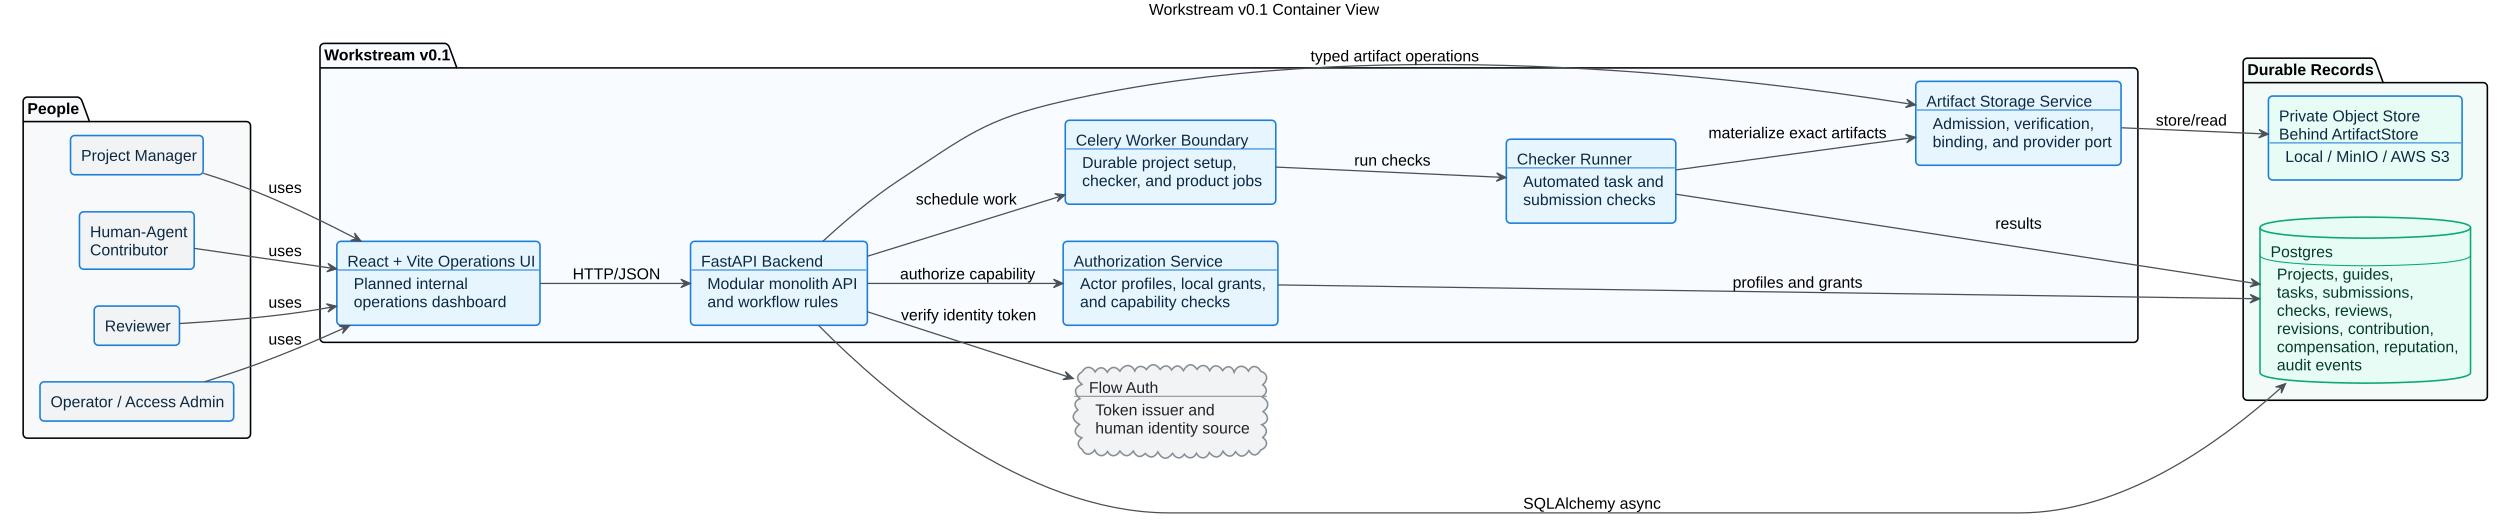
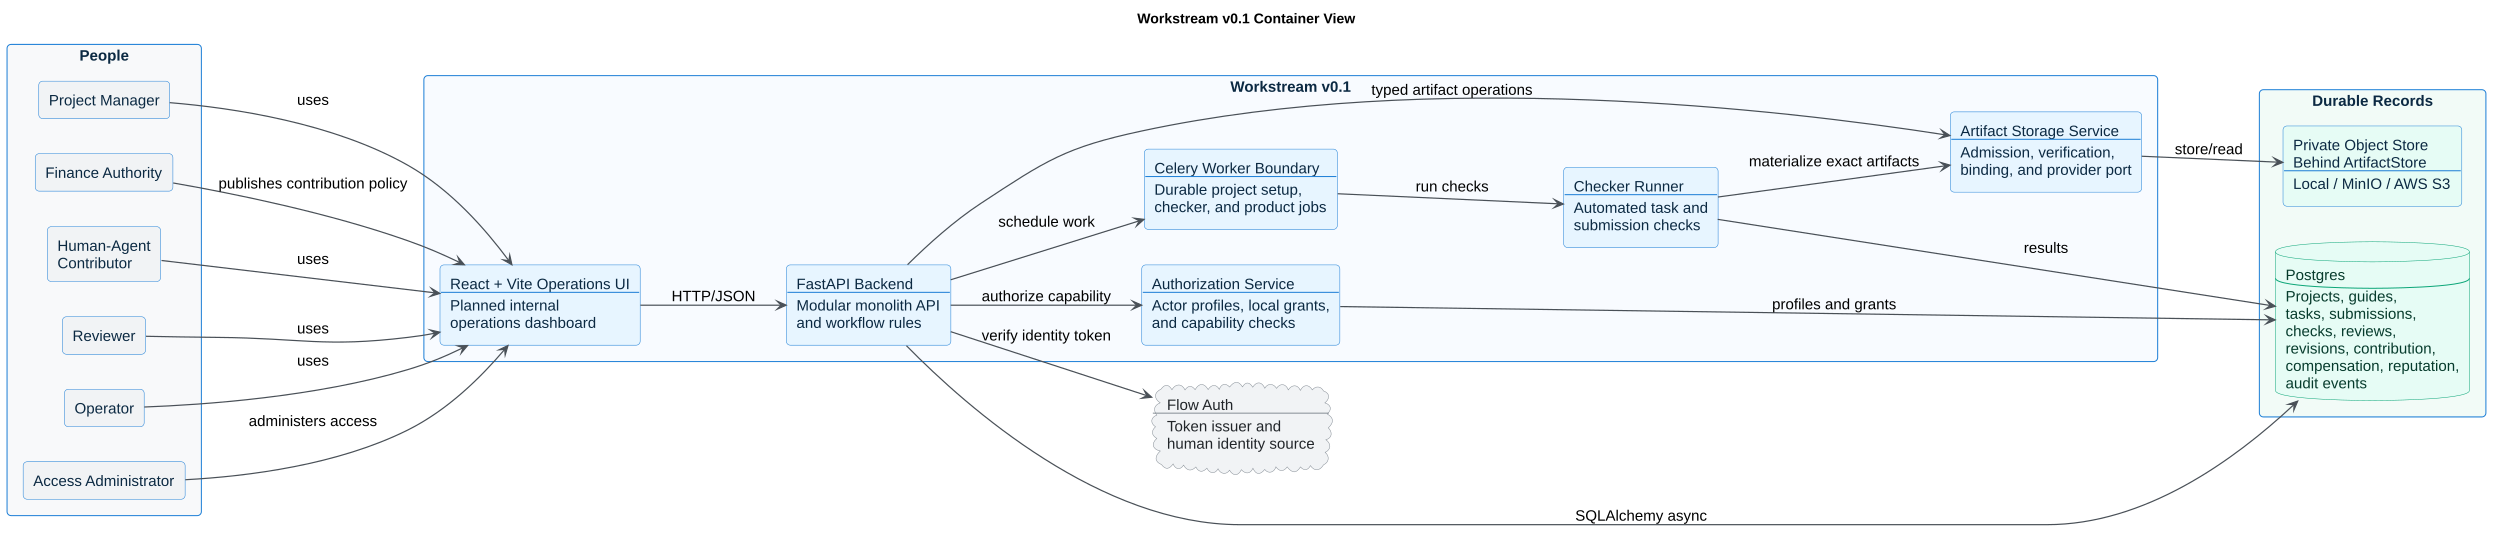
- <svg xmlns="http://www.w3.org/2000/svg" contentScriptType="application/ecmascript" contentStyleType="text/css" height="499px" preserveAspectRatio="none" style="width:2375px;height:499px;" version="1.1" viewBox="0 0 2375 499" width="2375px" zoomAndPan="magnify">
+ <svg xmlns="http://www.w3.org/2000/svg" contentStyleType="text/css" data-diagram-type="DESCRIPTION" height="536px" preserveAspectRatio="none" style="width:2483px;height:536px;background:#FFFFFF;" version="1.1" viewBox="0 0 2483 536" width="2483px" zoomAndPan="magnify">
  <defs />
  <g>
-     <text fill="#000000" font-family="Arial" font-size="15" lengthAdjust="spacingAndGlyphs" textLength="214" x="1091.5" y="14.07">Workstream v0.1 Container View</text>
-     <path d="M26,92.249 L74,92.249 A6,6 0 0 1 78,96.249 L85,115.497 L234,115.497 A4,4 0 0 1 238,119.497 L238,412.248 A4,4 0 0 1 234,416.248 L26,416.248 A4,4 0 0 1 22,412.248 L22,96.249 A4,4 0 0 1 26,92.249 " fill="#F8F9FA" style="stroke: #000000; stroke-width: 1.5;" />
-     <line style="stroke: #000000; stroke-width: 1.5;" x1="22" x2="85" y1="115.497" y2="115.497" />
-     <text fill="#000000" font-family="Arial" font-size="15" font-weight="bold" lengthAdjust="spacingAndGlyphs" textLength="50" x="26" y="108.318">People</text>
-     <path d="M308,41.248 L423,41.248 A6,6 0 0 1 427,45.248 L434,64.497 L2027,64.497 A4,4 0 0 1 2031,68.497 L2031,321.248 A4,4 0 0 1 2027,325.248 L308,325.248 A4,4 0 0 1 304,321.248 L304,45.248 A4,4 0 0 1 308,41.248 " fill="#F8FBFF" style="stroke: #000000; stroke-width: 1.5;" />
-     <line style="stroke: #000000; stroke-width: 1.5;" x1="304" x2="434" y1="64.497" y2="64.497" />
-     <text fill="#000000" font-family="Arial" font-size="15" font-weight="bold" lengthAdjust="spacingAndGlyphs" textLength="117" x="308" y="57.318">Workstream v0.1</text>
-     <path d="M2135,55.248 L2253,55.248 A6,6 0 0 1 2257,59.248 L2264,78.497 L2359,78.497 A4,4 0 0 1 2363,82.497 L2363,376.248 A4,4 0 0 1 2359,380.248 L2135,380.248 A4,4 0 0 1 2131,376.248 L2131,59.248 A4,4 0 0 1 2135,55.248 " fill="#F2FBF7" style="stroke: #000000; stroke-width: 1.5;" />
-     <line style="stroke: #000000; stroke-width: 1.5;" x1="2131" x2="2264" y1="78.497" y2="78.497" />
-     <text fill="#000000" font-family="Arial" font-size="15" font-weight="bold" lengthAdjust="spacingAndGlyphs" textLength="120" x="2135" y="71.318">Durable Records</text>
-     <rect fill="#F1F3F5" height="37.248" rx="4" ry="4" style="stroke: #1C7ED6; stroke-width: 1.5;" width="126" x="67" y="128.749" />
-     <text fill="#0B2942" font-family="Arial" font-size="15" lengthAdjust="spacingAndGlyphs" textLength="106" x="77" y="152.818">Project Manager</text>
-     <rect fill="#F1F3F5" height="54.497" rx="4" ry="4" style="stroke: #1C7ED6; stroke-width: 1.5;" width="109" x="75.5" y="201.249" />
-     <text fill="#0B2942" font-family="Arial" font-size="15" lengthAdjust="spacingAndGlyphs" textLength="89" x="85.5" y="225.318">Human-Agent</text>
-     <text fill="#0B2942" font-family="Arial" font-size="15" lengthAdjust="spacingAndGlyphs" textLength="72" x="85.5" y="242.567">Contributor</text>
-     <rect fill="#F1F3F5" height="37.248" rx="4" ry="4" style="stroke: #1C7ED6; stroke-width: 1.5;" width="81" x="89.5" y="290.748" />
-     <text fill="#0B2942" font-family="Arial" font-size="15" lengthAdjust="spacingAndGlyphs" textLength="61" x="99.5" y="314.818">Reviewer</text>
-     <rect fill="#F1F3F5" height="37.248" rx="4" ry="4" style="stroke: #1C7ED6; stroke-width: 1.5;" width="184" x="38" y="362.748" />
-     <text fill="#0B2942" font-family="Arial" font-size="15" lengthAdjust="spacingAndGlyphs" textLength="164" x="48" y="386.818">Operator / Access Admin</text>
-     <rect fill="#E7F5FF" height="79.746" rx="4" ry="4" style="stroke: #1C7ED6; stroke-width: 1.5;" width="193" x="320" y="229.249" />
-     <text fill="#0B2942" font-family="Arial" font-size="15" lengthAdjust="spacingAndGlyphs" textLength="173" x="330" y="253.318">React + Vite Operations UI</text>
-     <line style="stroke: #1C7ED6; stroke-width: 1.0;" x1="321" x2="512" y1="256.497" y2="256.497" />
-     <text fill="#0B2942" font-family="Arial" font-size="15" lengthAdjust="spacingAndGlyphs" textLength="104" x="336" y="274.567">Planned internal</text>
-     <text fill="#0B2942" font-family="Arial" font-size="15" lengthAdjust="spacingAndGlyphs" textLength="141" x="336" y="291.815">operations dashboard</text>
-     <rect fill="#E7F5FF" height="79.746" rx="4" ry="4" style="stroke: #1C7ED6; stroke-width: 1.5;" width="168" x="656" y="229.249" />
-     <text fill="#0B2942" font-family="Arial" font-size="15" lengthAdjust="spacingAndGlyphs" textLength="112" x="666" y="253.318">FastAPI Backend</text>
-     <line style="stroke: #1C7ED6; stroke-width: 1.0;" x1="657" x2="823" y1="256.497" y2="256.497" />
-     <text fill="#0B2942" font-family="Arial" font-size="15" lengthAdjust="spacingAndGlyphs" textLength="136" x="672" y="274.567">Modular monolith API</text>
-     <text fill="#0B2942" font-family="Arial" font-size="15" lengthAdjust="spacingAndGlyphs" textLength="121" x="672" y="291.815">and workflow rules</text>
-     <rect fill="#E7F5FF" height="79.746" rx="4" ry="4" style="stroke: #1C7ED6; stroke-width: 1.5;" width="204" x="1010" y="229.249" />
-     <text fill="#0B2942" font-family="Arial" font-size="15" lengthAdjust="spacingAndGlyphs" textLength="137" x="1020" y="253.318">Authorization Service</text>
-     <line style="stroke: #1C7ED6; stroke-width: 1.0;" x1="1011" x2="1213" y1="256.497" y2="256.497" />
-     <text fill="#0B2942" font-family="Arial" font-size="15" lengthAdjust="spacingAndGlyphs" textLength="172" x="1026" y="274.567">Actor profiles, local grants,</text>
-     <text fill="#0B2942" font-family="Arial" font-size="15" lengthAdjust="spacingAndGlyphs" textLength="139" x="1026" y="291.815">and capability checks</text>
-     <rect fill="#E7F5FF" height="79.746" rx="4" ry="4" style="stroke: #1C7ED6; stroke-width: 1.5;" width="200" x="1012" y="114.249" />
-     <text fill="#0B2942" font-family="Arial" font-size="15" lengthAdjust="spacingAndGlyphs" textLength="160" x="1022" y="138.318">Celery Worker Boundary</text>
-     <line style="stroke: #1C7ED6; stroke-width: 1.0;" x1="1013" x2="1211" y1="141.497" y2="141.497" />
-     <text fill="#0B2942" font-family="Arial" font-size="15" lengthAdjust="spacingAndGlyphs" textLength="143" x="1028" y="159.567">Durable project setup,</text>
-     <text fill="#0B2942" font-family="Arial" font-size="15" lengthAdjust="spacingAndGlyphs" textLength="168" x="1028" y="176.815">checker, and product jobs</text>
-     <rect fill="#E7F5FF" height="79.746" rx="4" ry="4" style="stroke: #1C7ED6; stroke-width: 1.5;" width="161" x="1431" y="132.249" />
-     <text fill="#0B2942" font-family="Arial" font-size="15" lengthAdjust="spacingAndGlyphs" textLength="107" x="1441" y="156.318">Checker Runner</text>
-     <line style="stroke: #1C7ED6; stroke-width: 1.0;" x1="1432" x2="1591" y1="159.497" y2="159.497" />
-     <text fill="#0B2942" font-family="Arial" font-size="15" lengthAdjust="spacingAndGlyphs" textLength="129" x="1447" y="177.567">Automated task and</text>
-     <text fill="#0B2942" font-family="Arial" font-size="15" lengthAdjust="spacingAndGlyphs" textLength="126" x="1447" y="194.815">submission checks</text>
-     <rect fill="#E7F5FF" height="79.746" rx="4" ry="4" style="stroke: #1C7ED6; stroke-width: 1.5;" width="195" x="1820" y="77.249" />
-     <text fill="#0B2942" font-family="Arial" font-size="15" lengthAdjust="spacingAndGlyphs" textLength="153" x="1830" y="101.318">Artifact Storage Service</text>
-     <line style="stroke: #1C7ED6; stroke-width: 1.0;" x1="1821" x2="2014" y1="104.497" y2="104.497" />
-     <text fill="#0B2942" font-family="Arial" font-size="15" lengthAdjust="spacingAndGlyphs" textLength="149" x="1836" y="122.567">Admission, verification,</text>
-     <text fill="#0B2942" font-family="Arial" font-size="15" lengthAdjust="spacingAndGlyphs" textLength="163" x="1836" y="139.815">binding, and provider port</text>
-     <path d="M2147,216.249 C2147,206.249 2247,206.249 2247,206.249 C2247,206.249 2347,206.249 2347,216.249 L2347,353.988 C2347,363.988 2247,363.988 2247,363.988 C2247,363.988 2147,363.988 2147,353.988 L2147,216.249 " fill="#E6FCF5" style="stroke: #0CA678; stroke-width: 1.5;" />
-     <path d="M2147,216.249 C2147,226.249 2247,226.249 2247,226.249 C2247,226.249 2347,226.249 2347,216.249 " fill="none" style="stroke: #0CA678; stroke-width: 1.5;" />
-     <text fill="#063B2C" font-family="Arial" font-size="15" lengthAdjust="spacingAndGlyphs" textLength="59" x="2157" y="244.318">Postgres</text>
-     <path d="M2147,242.497 C2147,252.497 2247,252.497 2247,252.497 C2247,252.497 2347,252.497 2347,242.497 " fill="none" style="stroke: #0CA678; stroke-width: 1.0;" />
-     <text fill="#063B2C" font-family="Arial" font-size="15" lengthAdjust="spacingAndGlyphs" textLength="109" x="2163" y="265.567">Projects, guides,</text>
-     <text fill="#063B2C" font-family="Arial" font-size="15" lengthAdjust="spacingAndGlyphs" textLength="130" x="2163" y="282.815">tasks, submissions,</text>
-     <text fill="#063B2C" font-family="Arial" font-size="15" lengthAdjust="spacingAndGlyphs" textLength="109" x="2163" y="300.064">checks, reviews,</text>
-     <text fill="#063B2C" font-family="Arial" font-size="15" lengthAdjust="spacingAndGlyphs" textLength="145" x="2163" y="317.312">revisions, contribution,</text>
-     <text fill="#063B2C" font-family="Arial" font-size="15" lengthAdjust="spacingAndGlyphs" textLength="168" x="2163" y="334.561">compensation, reputation,</text>
-     <text fill="#063B2C" font-family="Arial" font-size="15" lengthAdjust="spacingAndGlyphs" textLength="78" x="2163" y="351.81">audit events</text>
-     <rect fill="#E6FCF5" height="79.746" rx="4" ry="4" style="stroke: #1C7ED6; stroke-width: 1.5;" width="184" x="2155" y="91.249" />
-     <text fill="#0B2942" font-family="Arial" font-size="15" lengthAdjust="spacingAndGlyphs" textLength="131" x="2165" y="115.318">Private Object Store</text>
-     <text fill="#0B2942" font-family="Arial" font-size="15" lengthAdjust="spacingAndGlyphs" textLength="129" x="2165" y="132.567">Behind ArtifactStore</text>
-     <line style="stroke: #1C7ED6; stroke-width: 1.0;" x1="2156" x2="2338" y1="135.746" y2="135.746" />
-     <text fill="#0B2942" font-family="Arial" font-size="15" lengthAdjust="spacingAndGlyphs" textLength="152" x="2171" y="153.815">Local / MinIO / AWS S3</text>
-     <path d="M1028.169,353.051 C1031.524,347.091 1037.165,348.011 1040.405,353.178 C1043.921,347.934 1048.691,348.215 1051.942,353.469 C1055.189,347.998 1059.856,347.562 1063.922,352.528 C1067.431,346.584 1074.345,344.619 1078.046,352.33 C1080.313,346.964 1085.731,346.851 1089.148,350.988 C1093.622,344.928 1097.675,345.014 1102.23,350.9 C1105.836,346.65 1109.766,346.225 1112.991,351.339 C1117.021,346.125 1120.88,346.55 1124.218,352.063 C1127.886,345.923 1132.349,344.081 1137.258,350.804 C1141.046,345.23 1146.548,346.496 1149.195,352.029 C1152.533,345.731 1158.168,346.476 1161.543,351.99 C1165.224,346.71 1170.469,347.249 1172.452,353.584 C1175.286,346.423 1182.091,346.312 1186.046,352.437 C1189.329,346.177 1194.811,347.302 1197.798,352.735 C1204.955,355.194 1204.591,361.346 1199.688,365.58 C1204.575,369.265 1203.881,373.905 1198.882,376.886 C1205.292,380.565 1206.483,386.376 1200.032,391.097 C1205.466,394.775 1205.735,401.024 1198.757,403.418 C1204.053,406.906 1204.551,411.299 1199.68,415.56 C1205.569,420.145 1203.474,425.104 1197.592,427.657 C1194.323,433.153 1190.267,434.008 1186.473,428.173 C1182.754,433.9 1178.516,435.611 1173.771,429.252 C1170.127,435.568 1164.974,433.7 1161.812,428.741 C1158.361,435.931 1153.55,435.413 1148.854,430.024 C1146.077,436.408 1140.035,436.498 1136.562,430.727 C1134.068,435.946 1128.464,436.296 1125.222,431.58 C1121.371,436.723 1117.071,435.689 1113.96,430.752 C1108.479,437.357 1104.102,436.574 1099.988,429.369 C1096.476,434.872 1092.84,435.952 1088.019,430.846 C1082.97,435.605 1079.631,433.945 1076.584,428.583 C1072.159,434.538 1068.308,434.247 1063.908,428.555 C1060.897,433.59 1055.698,435.015 1052.206,429.068 C1048.119,434.922 1042.644,433.632 1039.968,427.614 C1036.703,432.377 1030.962,433.26 1028.115,427.158 C1023.32,423.73 1022.983,419.761 1027.688,415.97 C1020.419,413.082 1019.355,408.445 1025.441,403.207 C1019.056,399.504 1017.002,394.705 1023.857,389.475 C1020.121,385.508 1020.295,381.008 1025.866,378.792 C1020.278,373.478 1019.924,368.459 1027.82,365.063 C1022.654,361.042 1022.017,356.743 1028.169,353.051 " fill="#F1F3F5" style="stroke: #868E96; stroke-width: 1.5;" />
-     <text fill="#212529" font-family="Arial" font-size="15" lengthAdjust="spacingAndGlyphs" textLength="64" x="1034.5" y="373.318">Flow Auth</text>
-     <line style="stroke: #868E96; stroke-width: 1.0;" x1="1020.5" x2="1203.5" y1="376.497" y2="376.497" />
-     <text fill="#212529" font-family="Arial" font-size="15" lengthAdjust="spacingAndGlyphs" textLength="112" x="1040.5" y="394.567">Token issuer and</text>
-     <text fill="#212529" font-family="Arial" font-size="15" lengthAdjust="spacingAndGlyphs" textLength="143" x="1040.5" y="411.815">human identity source</text>
-     <path d="M193.14,164.629 C210.46,170.029 229.14,176.388 246,183.249 C276.9,195.819 309.83,211.879 338.36,226.698 " fill="none" id="project_manager-&gt;frontend" style="stroke: #495057; stroke-width: 1.2;" />
-     <polygon fill="#495057" points="342.9,229.069,336.776,221.355,338.469,226.753,333.071,228.445,342.9,229.069" style="stroke: #495057; stroke-width: 1.2;" />
-     <text fill="#000000" font-family="Arial" font-size="15" lengthAdjust="spacingAndGlyphs" textLength="32" x="255" y="183.318">uses</text>
-     <path d="M184.51,235.958 C221.17,241.238 270.91,248.409 314.85,254.738 " fill="none" id="contributor-&gt;frontend" style="stroke: #495057; stroke-width: 1.2;" />
-     <polygon fill="#495057" points="319.9,255.469,311.565,250.222,314.951,254.753,310.42,258.14,319.9,255.469" style="stroke: #495057; stroke-width: 1.2;" />
-     <text fill="#000000" font-family="Arial" font-size="15" lengthAdjust="spacingAndGlyphs" textLength="32" x="255" y="243.318">uses</text>
-     <path d="M170.52,307.358 C202.36,305.509 248.22,302.089 288,296.248 C296.69,294.978 305.67,293.469 314.67,291.818 " fill="none" id="reviewer-&gt;frontend" style="stroke: #495057; stroke-width: 1.2;" />
-     <polygon fill="#495057" points="319.66,290.899,310.08,288.612,314.744,291.813,311.543,296.477,319.66,290.899" style="stroke: #495057; stroke-width: 1.2;" />
-     <text fill="#000000" font-family="Arial" font-size="15" lengthAdjust="spacingAndGlyphs" textLength="32" x="255" y="292.318">uses</text>
-     <path d="M194.36,362.678 C211.25,357.389 229.42,351.378 246,345.248 C272.77,335.349 301.28,323.219 327.14,311.568 " fill="none" id="operator-&gt;frontend" style="stroke: #495057; stroke-width: 1.2;" />
-     <polygon fill="#495057" points="331.94,309.409,322.091,309.466,327.383,311.466,325.383,316.757,331.94,309.409" style="stroke: #495057; stroke-width: 1.2;" />
-     <text fill="#000000" font-family="Arial" font-size="15" lengthAdjust="spacingAndGlyphs" textLength="32" x="255" y="327.318">uses</text>
-     <path d="M513.09,269.248 C556.67,269.248 607.93,269.248 650.61,269.248 " fill="none" id="frontend-&gt;api" style="stroke: #495057; stroke-width: 1.2;" />
-     <polygon fill="#495057" points="655.77,269.248,646.77,265.248,650.77,269.248,646.77,273.248,655.77,269.248" style="stroke: #495057; stroke-width: 1.2;" />
-     <text fill="#000000" font-family="Arial" font-size="15" lengthAdjust="spacingAndGlyphs" textLength="81" x="544" y="265.318">HTTP/JSON</text>
-     <path d="M824.04,296.178 C880.51,314.498 955.41,338.788 1014.53,357.959 " fill="none" id="api-&gt;flow_auth" style="stroke: #495057; stroke-width: 1.2;" />
-     <polygon fill="#495057" points="1019.48,359.568,1012.153,352.987,1014.724,358.026,1009.685,360.597,1019.48,359.568" style="stroke: #495057; stroke-width: 1.2;" />
-     <text fill="#000000" font-family="Arial" font-size="15" lengthAdjust="spacingAndGlyphs" textLength="122" x="856" y="304.318">verify identity token</text>
-     <path d="M824.04,269.248 C877.4,269.248 947.21,269.248 1004.62,269.248 " fill="none" id="api-&gt;authorization" style="stroke: #495057; stroke-width: 1.2;" />
-     <polygon fill="#495057" points="1009.79,269.248,1000.79,265.248,1004.79,269.248,1000.79,273.248,1009.79,269.248" style="stroke: #495057; stroke-width: 1.2;" />
-     <text fill="#000000" font-family="Arial" font-size="15" lengthAdjust="spacingAndGlyphs" textLength="124" x="855" y="265.318">authorize capability</text>
-     <path d="M1214.04,270.678 C1427.95,273.699 1924.64,280.709 2141.53,283.769 " fill="none" id="authorization-&gt;postgres" style="stroke: #495057; stroke-width: 1.2;" />
-     <polygon fill="#495057" points="2146.6,283.849,2137.658,279.72,2141.601,283.777,2137.544,287.72,2146.6,283.849" style="stroke: #495057; stroke-width: 1.2;" />
-     <text fill="#000000" font-family="Arial" font-size="15" lengthAdjust="spacingAndGlyphs" textLength="120" x="1646" y="273.318">profiles and grants</text>
-     <path d="M778.01,309.488 C840.2,372.478 972.51,487.248 1111,487.248 C1111,487.248 1111,487.248 1918.5,487.248 C2014.26,487.248 2105.47,423.909 2167.2,368.168 " fill="none" id="api-&gt;postgres" style="stroke: #495057; stroke-width: 1.2;" />
-     <polygon fill="#495057" points="2171.22,364.509,2161.873,367.614,2167.524,367.876,2167.262,373.527,2171.22,364.509" style="stroke: #495057; stroke-width: 1.2;" />
-     <text fill="#000000" font-family="Arial" font-size="15" lengthAdjust="spacingAndGlyphs" textLength="129" x="1447" y="483.318">SQLAlchemy async</text>
-     <path d="M781.78,229.189 C802.38,210.208 828.39,188.078 854,171.249 C918.29,129.008 934.99,113.338 1010,96.249 C1295.73,31.128 1645.27,71.829 1814.72,98.879 " fill="none" id="api-&gt;storage_adapter" style="stroke: #495057; stroke-width: 1.2;" />
-     <polygon fill="#495057" points="1819.68,99.668,1811.435,94.282,1814.744,98.87,1810.157,102.179,1819.68,99.668" style="stroke: #495057; stroke-width: 1.2;" />
-     <text fill="#000000" font-family="Arial" font-size="15" lengthAdjust="spacingAndGlyphs" textLength="155" x="1245" y="58.318">typed artifact operations</text>
-     <path d="M824.04,243.439 C878.12,226.629 949.12,204.559 1006.97,186.578 " fill="none" id="api-&gt;jobs" style="stroke: #495057; stroke-width: 1.2;" />
-     <polygon fill="#495057" points="1011.81,185.078,1002.028,183.935,1007.036,186.565,1004.406,191.573,1011.81,185.078" style="stroke: #495057; stroke-width: 1.2;" />
-     <text fill="#000000" font-family="Arial" font-size="15" lengthAdjust="spacingAndGlyphs" textLength="94" x="870" y="194.318">schedule work</text>
-     <path d="M1212.02,158.728 C1277.67,161.708 1362.9,165.569 1425.47,168.399 " fill="none" id="jobs-&gt;checker" style="stroke: #495057; stroke-width: 1.2;" />
-     <polygon fill="#495057" points="1430.69,168.638,1421.882,164.232,1425.695,168.41,1421.517,172.223,1430.69,168.638" style="stroke: #495057; stroke-width: 1.2;" />
-     <text fill="#000000" font-family="Arial" font-size="15" lengthAdjust="spacingAndGlyphs" textLength="72" x="1286.5" y="157.318">run checks</text>
-     <path d="M1592.04,184.499 C1725.28,205.029 1993.49,246.349 2141.68,269.178 " fill="none" id="checker-&gt;postgres" style="stroke: #495057; stroke-width: 1.2;" />
-     <polygon fill="#495057" points="2146.9,269.978,2138.609,264.662,2141.958,269.221,2137.398,272.57,2146.9,269.978" style="stroke: #495057; stroke-width: 1.2;" />
-     <text fill="#000000" font-family="Arial" font-size="15" lengthAdjust="spacingAndGlyphs" textLength="44" x="1895.5" y="217.318">results</text>
-     <path d="M1592.32,161.379 C1655.97,152.719 1745.54,140.518 1814.41,131.149 " fill="none" id="checker-&gt;storage_adapter" style="stroke: #495057; stroke-width: 1.2;" />
-     <polygon fill="#495057" points="1819.75,130.418,1810.295,127.663,1814.795,131.09,1811.368,135.59,1819.75,130.418" style="stroke: #495057; stroke-width: 1.2;" />
-     <text fill="#000000" font-family="Arial" font-size="15" lengthAdjust="spacingAndGlyphs" textLength="166" x="1623" y="131.318">materialize exact artifacts</text>
-     <path d="M2015.43,121.388 C2057.84,123.209 2107.47,125.329 2149.8,127.138 " fill="none" id="storage_adapter-&gt;file_store" style="stroke: #495057; stroke-width: 1.2;" />
-     <polygon fill="#495057" points="2154.93,127.359,2146.11,122.977,2149.935,127.144,2145.767,130.97,2154.93,127.359" style="stroke: #495057; stroke-width: 1.2;" />
-     <text fill="#000000" font-family="Arial" font-size="15" lengthAdjust="spacingAndGlyphs" textLength="66" x="2048" y="119.318">store/read</text>
+     <g class="title" data-source-line="1">
+       <text fill="#000000" font-family="Arial" font-size="14" font-weight="700" lengthAdjust="spacing" textLength="217.075" x="1129.462" y="23.132">Workstream v0.1 Container View</text>
+     </g>
+     <g class="cluster" data-qualified-name="People" data-source-line="29" id="ent0001">
+       <rect fill="#F8F9FA" height="468" rx="4" ry="4" style="stroke:#1C7ED6;stroke-width:1;" width="193" x="7" y="44.099" />
+       <text fill="#0B2942" font-family="Arial" font-size="15" font-weight="700" lengthAdjust="spacing" textLength="49.182" x="78.909" y="60.169">People</text>
+     </g>
+     <g class="cluster" data-qualified-name="Workstream v0.1" data-source-line="40" id="ent0009">
+       <rect fill="#F8FBFF" height="284" rx="4" ry="4" style="stroke:#1C7ED6;stroke-width:1;" width="1722" x="421" y="75.099" />
+       <text fill="#0B2942" font-family="Arial" font-size="15" font-weight="700" lengthAdjust="spacing" textLength="120.059" x="1221.971" y="91.168">Workstream v0.1</text>
+     </g>
+     <g class="cluster" data-qualified-name="Durable Records" data-source-line="49" id="ent0016">
+       <rect fill="#F2FBF7" height="325" rx="4" ry="4" style="stroke:#1C7ED6;stroke-width:1;" width="225" x="2244" y="89.099" />
+       <text fill="#0B2942" font-family="Arial" font-size="15" font-weight="700" lengthAdjust="spacing" textLength="120.037" x="2296.482" y="105.168">Durable Records</text>
+     </g>
+     <g class="entity" data-qualified-name="People.project_manager" data-source-line="30" id="ent0002">
+       <rect fill="#F1F3F5" height="37.248" rx="4" ry="4" style="stroke:#1C7ED6;stroke-width:0.5;" width="130.054" x="38.5" y="80.599" />
+       <text fill="#0B2942" font-family="Arial" font-size="15" lengthAdjust="spacing" textLength="110.054" x="48.5" y="104.668">Project Manager</text>
+     </g>
+     <g class="entity" data-qualified-name="People.finance_authority" data-source-line="31" id="ent0003">
+       <rect fill="#F1F3F5" height="37.248" rx="4" ry="4" style="stroke:#1C7ED6;stroke-width:0.5;" width="136.726" x="35" y="152.599" />
+       <text fill="#0B2942" font-family="Arial" font-size="15" lengthAdjust="spacing" textLength="116.726" x="45" y="176.668">Finance Authority</text>
+     </g>
+     <g class="entity" data-qualified-name="People.contributor" data-source-line="32" id="ent0004">
+       <rect fill="#F1F3F5" height="54.497" rx="4" ry="4" style="stroke:#1C7ED6;stroke-width:0.5;" width="112.549" x="47" y="225.099" />
+       <text fill="#0B2942" font-family="Arial" font-size="15" lengthAdjust="spacing" textLength="92.549" x="57" y="249.168">Human-Agent</text>
+       <text fill="#0B2942" font-family="Arial" font-size="15" lengthAdjust="spacing" textLength="74.202" x="57" y="266.417">Contributor</text>
+     </g>
+     <g class="entity" data-qualified-name="People.reviewer" data-source-line="33" id="ent0005">
+       <rect fill="#F1F3F5" height="37.248" rx="4" ry="4" style="stroke:#1C7ED6;stroke-width:0.5;" width="82.519" x="62" y="314.599" />
+       <text fill="#0B2942" font-family="Arial" font-size="15" lengthAdjust="spacing" textLength="62.52" x="72" y="338.668">Reviewer</text>
+     </g>
+     <g class="entity" data-qualified-name="People.operator" data-source-line="34" id="ent0006">
+       <rect fill="#F1F3F5" height="37.248" rx="4" ry="4" style="stroke:#1C7ED6;stroke-width:0.5;" width="79.194" x="64" y="386.599" />
+       <text fill="#0B2942" font-family="Arial" font-size="15" lengthAdjust="spacing" textLength="59.194" x="74" y="410.668">Operator</text>
+     </g>
+     <g class="entity" data-qualified-name="People.access_administrator" data-source-line="35" id="ent0007">
+       <rect fill="#F1F3F5" height="37.248" rx="4" ry="4" style="stroke:#1C7ED6;stroke-width:0.5;" width="160.874" x="23" y="458.599" />
+       <text fill="#0B2942" font-family="Arial" font-size="15" lengthAdjust="spacing" textLength="140.874" x="33" y="482.668">Access Administrator</text>
+     </g>
+     <g class="entity" data-qualified-name="Workstream v0.1.frontend" data-source-line="41" id="ent0010">
+       <rect fill="#E7F5FF" height="79.746" rx="4" ry="4" style="stroke:#1C7ED6;stroke-width:0.5;" width="198.835" x="437" y="263.099" />
+       <text fill="#0B2942" font-family="Arial" font-size="15" lengthAdjust="spacing" textLength="178.835" x="447" y="287.168">React + Vite Operations UI</text>
+       <line style="stroke:#1C7ED6;stroke-width:1;" x1="438" x2="634.835" y1="290.347" y2="290.347" />
+       <text fill="#0B2942" font-family="Arial" font-size="15" lengthAdjust="spacing" textLength="108.413" x="447" y="308.417">Planned internal</text>
+       <text fill="#0B2942" font-family="Arial" font-size="15" lengthAdjust="spacing" textLength="145.107" x="447" y="325.666">operations dashboard</text>
+     </g>
+     <g class="entity" data-qualified-name="Workstream v0.1.api" data-source-line="42" id="ent0011">
+       <rect fill="#E7F5FF" height="79.746" rx="4" ry="4" style="stroke:#1C7ED6;stroke-width:0.5;" width="163.401" x="781" y="263.099" />
+       <text fill="#0B2942" font-family="Arial" font-size="15" lengthAdjust="spacing" textLength="115.891" x="791" y="287.168">FastAPI Backend</text>
+       <line style="stroke:#1C7ED6;stroke-width:1;" x1="782" x2="943.401" y1="290.347" y2="290.347" />
+       <text fill="#0B2942" font-family="Arial" font-size="15" lengthAdjust="spacing" textLength="143.401" x="791" y="308.417">Modular monolith API</text>
+       <text fill="#0B2942" font-family="Arial" font-size="15" lengthAdjust="spacing" textLength="124.219" x="791" y="325.666">and workflow rules</text>
+     </g>
+     <g class="entity" data-qualified-name="Workstream v0.1.authorization" data-source-line="43" id="ent0012">
+       <rect fill="#E7F5FF" height="79.746" rx="4" ry="4" style="stroke:#1C7ED6;stroke-width:0.5;" width="196.741" x="1134" y="263.099" />
+       <text fill="#0B2942" font-family="Arial" font-size="15" lengthAdjust="spacing" textLength="141.738" x="1144" y="287.168">Authorization Service</text>
+       <line style="stroke:#1C7ED6;stroke-width:1;" x1="1135" x2="1329.741" y1="290.347" y2="290.347" />
+       <text fill="#0B2942" font-family="Arial" font-size="15" lengthAdjust="spacing" textLength="176.741" x="1144" y="308.417">Actor profiles, local grants,</text>
+       <text fill="#0B2942" font-family="Arial" font-size="15" lengthAdjust="spacing" textLength="142.581" x="1144" y="325.666">and capability checks</text>
+     </g>
+     <g class="entity" data-qualified-name="Workstream v0.1.jobs" data-source-line="44" id="ent0013">
+       <rect fill="#E7F5FF" height="79.746" rx="4" ry="4" style="stroke:#1C7ED6;stroke-width:0.5;" width="191.768" x="1136.5" y="148.099" />
+       <text fill="#0B2942" font-family="Arial" font-size="15" lengthAdjust="spacing" textLength="164.224" x="1146.5" y="172.168">Celery Worker Boundary</text>
+       <line style="stroke:#1C7ED6;stroke-width:1;" x1="1137.5" x2="1327.268" y1="175.347" y2="175.347" />
+       <text fill="#0B2942" font-family="Arial" font-size="15" lengthAdjust="spacing" textLength="146.748" x="1146.5" y="193.417">Durable project setup,</text>
+       <text fill="#0B2942" font-family="Arial" font-size="15" lengthAdjust="spacing" textLength="171.768" x="1146.5" y="210.666">checker, and product jobs</text>
+     </g>
+     <g class="entity" data-qualified-name="Workstream v0.1.checker" data-source-line="45" id="ent0014">
+       <rect fill="#E7F5FF" height="79.746" rx="4" ry="4" style="stroke:#1C7ED6;stroke-width:0.5;" width="153.418" x="1553" y="166.099" />
+       <text fill="#0B2942" font-family="Arial" font-size="15" lengthAdjust="spacing" textLength="109.219" x="1563" y="190.168">Checker Runner</text>
+       <line style="stroke:#1C7ED6;stroke-width:1;" x1="1554" x2="1705.418" y1="193.347" y2="193.347" />
+       <text fill="#0B2942" font-family="Arial" font-size="15" lengthAdjust="spacing" textLength="133.418" x="1563" y="211.417">Automated task and</text>
+       <text fill="#0B2942" font-family="Arial" font-size="15" lengthAdjust="spacing" textLength="125.881" x="1563" y="228.666">submission checks</text>
+     </g>
+     <g class="entity" data-qualified-name="Workstream v0.1.storage_adapter" data-source-line="46" id="ent0015">
+       <rect fill="#E7F5FF" height="79.746" rx="4" ry="4" style="stroke:#1C7ED6;stroke-width:0.5;" width="190.112" x="1937" y="111.099" />
+       <text fill="#0B2942" font-family="Arial" font-size="15" lengthAdjust="spacing" textLength="157.566" x="1947" y="135.168">Artifact Storage Service</text>
+       <line style="stroke:#1C7ED6;stroke-width:1;" x1="1938" x2="2126.112" y1="138.347" y2="138.347" />
+       <text fill="#0B2942" font-family="Arial" font-size="15" lengthAdjust="spacing" textLength="153.391" x="1947" y="156.417">Admission, verification,</text>
+       <text fill="#0B2942" font-family="Arial" font-size="15" lengthAdjust="spacing" textLength="170.112" x="1947" y="173.666">binding, and provider port</text>
+     </g>
+     <g class="entity" data-qualified-name="Durable Records.postgres" data-source-line="50" id="ent0017">
+       <path d="M2260,250.099 C2260,240.099 2356.305,240.099 2356.305,240.099 C2356.305,240.099 2452.61,240.099 2452.61,250.099 L2452.61,387.838 C2452.61,397.838 2356.305,397.838 2356.305,397.838 C2356.305,397.838 2260,397.838 2260,387.838 L2260,250.099" fill="#E6FCF5" style="stroke:#0CA678;stroke-width:0.5;" />
+       <path d="M2260,250.099 C2260,260.099 2356.305,260.099 2356.305,260.099 C2356.305,260.099 2452.61,260.099 2452.61,250.099" fill="none" style="stroke:#0CA678;stroke-width:0.5;" />
+       <text fill="#063B2C" font-family="Arial" font-size="15" lengthAdjust="spacing" textLength="59.194" x="2270" y="278.168">Postgres</text>
+       <path d="M2260,276.347 C2260,286.347 2356.305,286.347 2356.305,286.347 C2356.305,286.347 2452.61,286.347 2452.61,276.347" fill="none" style="stroke:#0CA678;stroke-width:1;" />
+       <text fill="#063B2C" font-family="Arial" font-size="15" lengthAdjust="spacing" textLength="110.889" x="2270" y="299.417">Projects, guides,</text>
+       <text fill="#063B2C" font-family="Arial" font-size="15" lengthAdjust="spacing" textLength="130.042" x="2270" y="316.666">tasks, submissions,</text>
+       <text fill="#063B2C" font-family="Arial" font-size="15" lengthAdjust="spacing" textLength="110.032" x="2270" y="333.914">checks, reviews,</text>
+       <text fill="#063B2C" font-family="Arial" font-size="15" lengthAdjust="spacing" textLength="149.238" x="2270" y="351.163">revisions, contribution,</text>
+       <text fill="#063B2C" font-family="Arial" font-size="15" lengthAdjust="spacing" textLength="172.61" x="2270" y="368.411">compensation, reputation,</text>
+       <text fill="#063B2C" font-family="Arial" font-size="15" lengthAdjust="spacing" textLength="80.889" x="2270" y="385.66">audit events</text>
+     </g>
+     <g class="entity" data-qualified-name="Durable Records.file_store" data-source-line="51" id="ent0018">
+       <rect fill="#E6FCF5" height="79.746" rx="4" ry="4" style="stroke:#1C7ED6;stroke-width:0.5;" width="177.551" x="2267.5" y="125.099" />
+       <text fill="#0B2942" font-family="Arial" font-size="15" lengthAdjust="spacing" textLength="134.224" x="2277.5" y="149.168">Private Object Store</text>
+       <text fill="#0B2942" font-family="Arial" font-size="15" lengthAdjust="spacing" textLength="133.403" x="2277.5" y="166.417">Behind ArtifactStore</text>
+       <line style="stroke:#1C7ED6;stroke-width:1;" x1="2268.5" x2="2444.051" y1="169.596" y2="169.596" />
+       <text fill="#0B2942" font-family="Arial" font-size="15" lengthAdjust="spacing" textLength="157.551" x="2277.5" y="187.666">Local / MinIO / AWS S3</text>
+     </g>
+     <g class="entity" data-qualified-name="flow_auth" data-source-line="38" id="ent0008">
+       <path d="M1153.128,386.503 C1157.098,381.221 1160.562,381.464 1163.976,387.058 C1167.465,380.976 1173.674,380.582 1176.984,387.239 C1180.12,382.717 1183.615,382.534 1186.966,386.999 C1190.928,380.331 1195.818,380.029 1199.912,386.872 C1202.956,382.138 1207.726,380.974 1210.983,386.644 C1213.006,381.29 1217.12,380.013 1221.283,384.377 C1225.398,379.108 1229.744,377.423 1234.016,384.212 C1237.586,378.769 1240.974,379.454 1244.218,384.528 C1248.247,378.389 1253.233,379.013 1256.195,385.538 C1259.341,380.179 1264.835,380.888 1267.85,385.688 C1271.638,380.055 1277.226,381.155 1279.525,387.18 C1282.974,382.072 1288.586,381.378 1291.553,387.688 C1294.714,381.715 1299.741,381.438 1303.384,387.203 C1306.922,383.037 1311.884,383.493 1314.543,388.297 C1321.373,390.696 1320.628,396.414 1315.891,400.132 C1322.076,402.106 1323.113,406.828 1318.207,411.136 C1325.267,415.303 1324.624,419.831 1319.271,424.954 C1323.4,428.883 1323.456,434.946 1316.922,436.752 C1321.965,440.455 1322.454,446.257 1316.174,449.285 C1320.811,453.198 1320.064,459.149 1314.515,461.701 C1310.818,467.651 1305.892,468.521 1301.48,462.478 C1299.331,467.135 1294.96,467.85 1291.673,463.753 C1287.043,470.91 1283.021,469.553 1278.405,463.739 C1275.04,468.66 1270.6,468.564 1267.266,463.704 C1265.549,469.059 1260.157,471.18 1256.071,466.293 C1251.751,471.728 1247.546,471.841 1244.422,465.144 C1241.618,471.035 1236.974,470.943 1232.935,466.519 C1229.733,472.907 1224.955,473.176 1221.174,467.063 C1217.633,472.092 1212.101,470.611 1209.768,465.679 C1206.563,471.298 1201.247,470.265 1198.696,465.013 C1194.703,469.207 1190.673,469.428 1187.737,463.83 C1182.976,468.601 1178.737,467.505 1175.544,461.975 C1171.977,467.337 1167.485,466.177 1165.139,460.793 C1161.519,465.742 1157.887,467.109 1153.654,461.458 C1145.892,458.092 1147.325,452.552 1152.383,447.978 C1144.952,446.198 1143.031,440.924 1148.903,435.45 C1143.73,432.182 1143.09,428.223 1147.618,423.878 C1142.263,420.214 1142.785,414.67 1148.905,412.279 C1145.104,406.846 1146.225,402.824 1152.236,400.068 C1145.931,395.931 1146.062,389.761 1153.128,386.503" fill="#F1F3F5" style="stroke:#868E96;stroke-width:0.5;" />
+       <text fill="#212529" font-family="Arial" font-size="15" lengthAdjust="spacing" textLength="66.694" x="1159" y="407.168">Flow Auth</text>
+       <line style="stroke:#868E96;stroke-width:1;" x1="1145" x2="1319.748" y1="410.347" y2="410.347" />
+       <text fill="#212529" font-family="Arial" font-size="15" lengthAdjust="spacing" textLength="115.064" x="1159" y="428.417">Token issuer and</text>
+       <text fill="#212529" font-family="Arial" font-size="15" lengthAdjust="spacing" textLength="146.748" x="1159" y="445.666">human identity source</text>
+     </g>
+     <g class="link" data-entity-1="ent0002" data-entity-2="ent0010" data-link-type="dependency" data-source-line="54" id="lnk19">
+       <path d="M168.52,101.949 C232.18,107.209 330.79,122.099 405,164.099 C447.78,188.309 481.86,227.184 505.44,258.944" fill="none" id="project_manager-to-frontend" style="stroke:#495057;stroke-width:1.2;" />
+       <polygon fill="#495057" points="508.42,262.959,506.267,253.348,505.44,258.944,499.843,258.117,508.42,262.959" style="stroke:#495057;stroke-width:1.2;stroke-linejoin:miter;stroke-miterlimit:10;" />
+       <text fill="#000000" font-family="Arial" font-size="15" lengthAdjust="spacing" textLength="31.685" x="295" y="104.168">uses</text>
+     </g>
+     <g class="link" data-entity-1="ent0003" data-entity-2="ent0010" data-link-type="dependency" data-source-line="55" id="lnk20">
+       <path d="M172,181.719 C233.75,192.519 327.07,211.599 405,239.099 C423.68,245.689 438.666,252.087 456.726,260.797" fill="none" id="finance_authority-to-frontend" style="stroke:#495057;stroke-width:1.2;" />
+       <polygon fill="#495057" points="461.23,262.969,454.861,255.456,456.726,260.797,451.386,262.662,461.23,262.969" style="stroke:#495057;stroke-width:1.2;stroke-linejoin:miter;stroke-miterlimit:10;" />
+       <text fill="#000000" font-family="Arial" font-size="15" lengthAdjust="spacing" textLength="187.61" x="217" y="187.168">publishes contribution policy</text>
+     </g>
+     <g class="link" data-entity-1="ent0004" data-entity-2="ent0010" data-link-type="dependency" data-source-line="56" id="lnk21">
+       <path d="M160.4,258.719 C230.33,266.989 346.295,280.711 431.915,290.841" fill="none" id="contributor-to-frontend" style="stroke:#495057;stroke-width:1.2;" />
+       <polygon fill="#495057" points="436.88,291.429,428.412,286.399,431.915,290.841,427.472,294.344,436.88,291.429" style="stroke:#495057;stroke-width:1.2;stroke-linejoin:miter;stroke-miterlimit:10;" />
+       <text fill="#000000" font-family="Arial" font-size="15" lengthAdjust="spacing" textLength="31.685" x="295" y="262.168">uses</text>
+     </g>
+     <g class="link" data-entity-1="ent0005" data-entity-2="ent0010" data-link-type="dependency" data-source-line="57" id="lnk22">
+       <path d="M145.01,333.999 C166.17,334.429 192.48,334.889 216,335.099 C300,335.849 321.61,345.179 405,335.099 C415.42,333.839 421.305,333.01 432.015,330.889" fill="none" id="reviewer-to-frontend" style="stroke:#495057;stroke-width:1.2;" />
+       <polygon fill="#495057" points="436.92,329.919,427.315,327.742,432.015,330.889,428.868,335.59,436.92,329.919" style="stroke:#495057;stroke-width:1.2;stroke-linejoin:miter;stroke-miterlimit:10;" />
+       <text fill="#000000" font-family="Arial" font-size="15" lengthAdjust="spacing" textLength="31.685" x="295" y="331.168">uses</text>
+     </g>
+     <g class="link" data-entity-1="ent0006" data-entity-2="ent0010" data-link-type="dependency" data-source-line="58" id="lnk23">
+       <path d="M143.29,404.249 C201.36,402.089 313.82,394.399 405,367.099 C424.94,361.129 441.092,354.543 459.912,345.403" fill="none" id="operator-to-frontend" style="stroke:#495057;stroke-width:1.2;" />
+       <polygon fill="#495057" points="464.41,343.219,454.567,343.552,459.912,345.403,458.062,350.748,464.41,343.219" style="stroke:#495057;stroke-width:1.2;stroke-linejoin:miter;stroke-miterlimit:10;" />
+       <text fill="#000000" font-family="Arial" font-size="15" lengthAdjust="spacing" textLength="31.685" x="295" y="363.168">uses</text>
+     </g>
+     <g class="link" data-entity-1="ent0007" data-entity-2="ent0010" data-link-type="dependency" data-source-line="59" id="lnk24">
+       <path d="M184.02,476.469 C246.97,473.079 335.54,461.719 405,427.099 C444.72,407.299 477.284,375.122 501.294,346.992" fill="none" id="access_administrator-to-frontend" style="stroke:#495057;stroke-width:1.2;" />
+       <polygon fill="#495057" points="504.54,343.189,495.655,347.437,501.294,346.992,501.74,352.631,504.54,343.189" style="stroke:#495057;stroke-width:1.2;stroke-linejoin:miter;stroke-miterlimit:10;" />
+       <text fill="#000000" font-family="Arial" font-size="15" lengthAdjust="spacing" textLength="127.544" x="247" y="423.168">administers access</text>
+     </g>
+     <g class="link" data-entity-1="ent0010" data-entity-2="ent0011" data-link-type="dependency" data-source-line="61" id="lnk25">
+       <path d="M636.03,303.099 C682.39,303.099 731.98,303.099 775.84,303.099" fill="none" id="frontend-to-api" style="stroke:#495057;stroke-width:1.2;" />
+       <polygon fill="#495057" points="780.84,303.099,771.84,299.099,775.84,303.099,771.84,307.099,780.84,303.099" style="stroke:#495057;stroke-width:1.2;stroke-linejoin:miter;stroke-miterlimit:10;" />
+       <text fill="#000000" font-family="Arial" font-size="15" lengthAdjust="spacing" textLength="83.335" x="667" y="299.168">HTTP/JSON</text>
+     </g>
+     <g class="link" data-entity-1="ent0011" data-entity-2="ent0008" data-link-type="dependency" data-source-line="62" id="lnk26">
+       <path d="M944.26,329.429 C1003.29,348.679 1078.526,373.219 1139.106,392.969" fill="none" id="api-to-flow_auth" style="stroke:#495057;stroke-width:1.2;" />
+       <polygon fill="#495057" points="1143.86,394.519,1136.543,387.926,1139.106,392.969,1134.063,395.532,1143.86,394.519" style="stroke:#495057;stroke-width:1.2;stroke-linejoin:miter;stroke-miterlimit:10;" />
+       <text fill="#000000" font-family="Arial" font-size="15" lengthAdjust="spacing" textLength="128.394" x="975" y="338.168">verify identity token</text>
+     </g>
+     <g class="link" data-entity-1="ent0011" data-entity-2="ent0012" data-link-type="dependency" data-source-line="63" id="lnk27">
+       <path d="M944.26,303.099 C1000.12,303.099 1069.74,303.099 1128.92,303.099" fill="none" id="api-to-authorization" style="stroke:#495057;stroke-width:1.2;" />
+       <polygon fill="#495057" points="1133.92,303.099,1124.92,299.099,1128.92,303.099,1124.92,307.099,1133.92,303.099" style="stroke:#495057;stroke-width:1.2;stroke-linejoin:miter;stroke-miterlimit:10;" />
+       <text fill="#000000" font-family="Arial" font-size="15" lengthAdjust="spacing" textLength="128.408" x="975" y="299.168">authorize capability</text>
+     </g>
+     <g class="link" data-entity-1="ent0012" data-entity-2="ent0017" data-link-type="dependency" data-source-line="64" id="lnk28">
+       <path d="M1331.11,304.489 C1544.1,307.529 2043.39,314.647 2254.711,317.657" fill="none" id="authorization-to-postgres" style="stroke:#495057;stroke-width:1.2;" />
+       <polygon fill="#495057" points="2259.71,317.729,2250.768,313.601,2254.711,317.657,2250.654,321.6,2259.71,317.729" style="stroke:#495057;stroke-width:1.2;stroke-linejoin:miter;stroke-miterlimit:10;" />
+       <text fill="#000000" font-family="Arial" font-size="15" lengthAdjust="spacing" textLength="123.406" x="1760" y="307.168">profiles and grants</text>
+     </g>
+     <g class="link" data-entity-1="ent0011" data-entity-2="ent0017" data-link-type="dependency" data-source-line="65" id="lnk29">
+       <path d="M900.27,343.339 C962.06,406.329 1093.57,521.099 1231.5,521.099 C1231.5,521.099 1231.5,521.099 2033,521.099 C2129.79,521.099 2217.753,458.359 2278.433,401.769" fill="none" id="api-to-postgres" style="stroke:#495057;stroke-width:1.2;" />
+       <polygon fill="#495057" points="2282.09,398.359,2272.78,401.572,2278.433,401.769,2278.236,407.422,2282.09,398.359" style="stroke:#495057;stroke-width:1.2;stroke-linejoin:miter;stroke-miterlimit:10;" />
+       <text fill="#000000" font-family="Arial" font-size="15" lengthAdjust="spacing" textLength="130.884" x="1564.5" y="517.168">SQLAlchemy async</text>
+     </g>
+     <g class="link" data-entity-1="ent0011" data-entity-2="ent0015" data-link-type="dependency" data-source-line="66" id="lnk30">
+       <path d="M901.36,262.879 C921.6,242.889 947.72,219.379 974,202.099 C1039.15,159.259 1057.76,146.459 1134,130.099 C1421.09,68.479 1766.789,108.22 1931.739,133.87" fill="none" id="api-to-storage_adapter" style="stroke:#495057;stroke-width:1.2;" />
+       <polygon fill="#495057" points="1936.68,134.639,1928.401,129.303,1931.739,133.87,1927.172,137.208,1936.68,134.639" style="stroke:#495057;stroke-width:1.2;stroke-linejoin:miter;stroke-miterlimit:10;" />
+       <text fill="#000000" font-family="Arial" font-size="15" lengthAdjust="spacing" textLength="160.093" x="1362" y="94.168">typed artifact operations</text>
+     </g>
+     <g class="link" data-entity-1="ent0011" data-entity-2="ent0013" data-link-type="dependency" data-source-line="67" id="lnk31">
+       <path d="M944.26,277.859 C1000.86,260.179 1071.948,237.96 1131.498,219.35" fill="none" id="api-to-jobs" style="stroke:#495057;stroke-width:1.2;" />
+       <polygon fill="#495057" points="1136.27,217.859,1126.487,216.725,1131.498,219.35,1128.873,224.361,1136.27,217.859" style="stroke:#495057;stroke-width:1.2;stroke-linejoin:miter;stroke-miterlimit:10;" />
+       <text fill="#000000" font-family="Arial" font-size="15" lengthAdjust="spacing" textLength="95.881" x="991.5" y="225.168">schedule work</text>
+     </g>
+     <g class="link" data-entity-1="ent0013" data-entity-2="ent0014" data-link-type="dependency" data-source-line="68" id="lnk32">
+       <path d="M1328.62,192.429 C1397.33,195.569 1483.895,199.511 1547.705,202.421" fill="none" id="jobs-to-checker" style="stroke:#495057;stroke-width:1.2;" />
+       <polygon fill="#495057" points="1552.7,202.649,1543.892,198.243,1547.705,202.421,1543.527,206.234,1552.7,202.649" style="stroke:#495057;stroke-width:1.2;stroke-linejoin:miter;stroke-miterlimit:10;" />
+       <text fill="#000000" font-family="Arial" font-size="15" lengthAdjust="spacing" textLength="72.532" x="1406" y="190.168">run checks</text>
+     </g>
+     <g class="link" data-entity-1="ent0014" data-entity-2="ent0017" data-link-type="dependency" data-source-line="69" id="lnk33">
+       <path d="M1706.04,217.869 C1838.87,238.579 2109.05,280.689 2254.93,303.419" fill="none" id="checker-to-postgres" style="stroke:#495057;stroke-width:1.2;" />
+       <polygon fill="#495057" points="2259.87,304.189,2251.593,298.851,2254.93,303.419,2250.361,306.755,2259.87,304.189" style="stroke:#495057;stroke-width:1.2;stroke-linejoin:miter;stroke-miterlimit:10;" />
+       <text fill="#000000" font-family="Arial" font-size="15" lengthAdjust="spacing" textLength="44.18" x="2010" y="251.168">results</text>
+     </g>
+     <g class="link" data-entity-1="ent0014" data-entity-2="ent0015" data-link-type="dependency" data-source-line="70" id="lnk34">
+       <path d="M1706.3,195.689 C1771.73,186.709 1861.556,174.369 1931.847,164.719" fill="none" id="checker-to-storage_adapter" style="stroke:#495057;stroke-width:1.2;" />
+       <polygon fill="#495057" points="1936.8,164.039,1927.34,161.3,1931.847,164.719,1928.428,169.226,1936.8,164.039" style="stroke:#495057;stroke-width:1.2;stroke-linejoin:miter;stroke-miterlimit:10;" />
+       <text fill="#000000" font-family="Arial" font-size="15" lengthAdjust="spacing" textLength="169.226" x="1737" y="165.168">materialize exact artifacts</text>
+     </g>
+     <g class="link" data-entity-1="ent0015" data-entity-2="ent0018" data-link-type="dependency" data-source-line="71" id="lnk35">
+       <path d="M2127.15,155.189 C2171.4,157.109 2218.855,159.161 2262.325,161.051" fill="none" id="storage_adapter-to-file_store" style="stroke:#495057;stroke-width:1.2;" />
+       <polygon fill="#495057" points="2267.32,161.269,2258.502,156.881,2262.325,161.051,2258.155,164.874,2267.32,161.269" style="stroke:#495057;stroke-width:1.2;stroke-linejoin:miter;stroke-miterlimit:10;" />
+       <text fill="#000000" font-family="Arial" font-size="15" lengthAdjust="spacing" textLength="67.537" x="2160" y="153.168">store/read</text>
+     </g>
  </g>
</svg>
